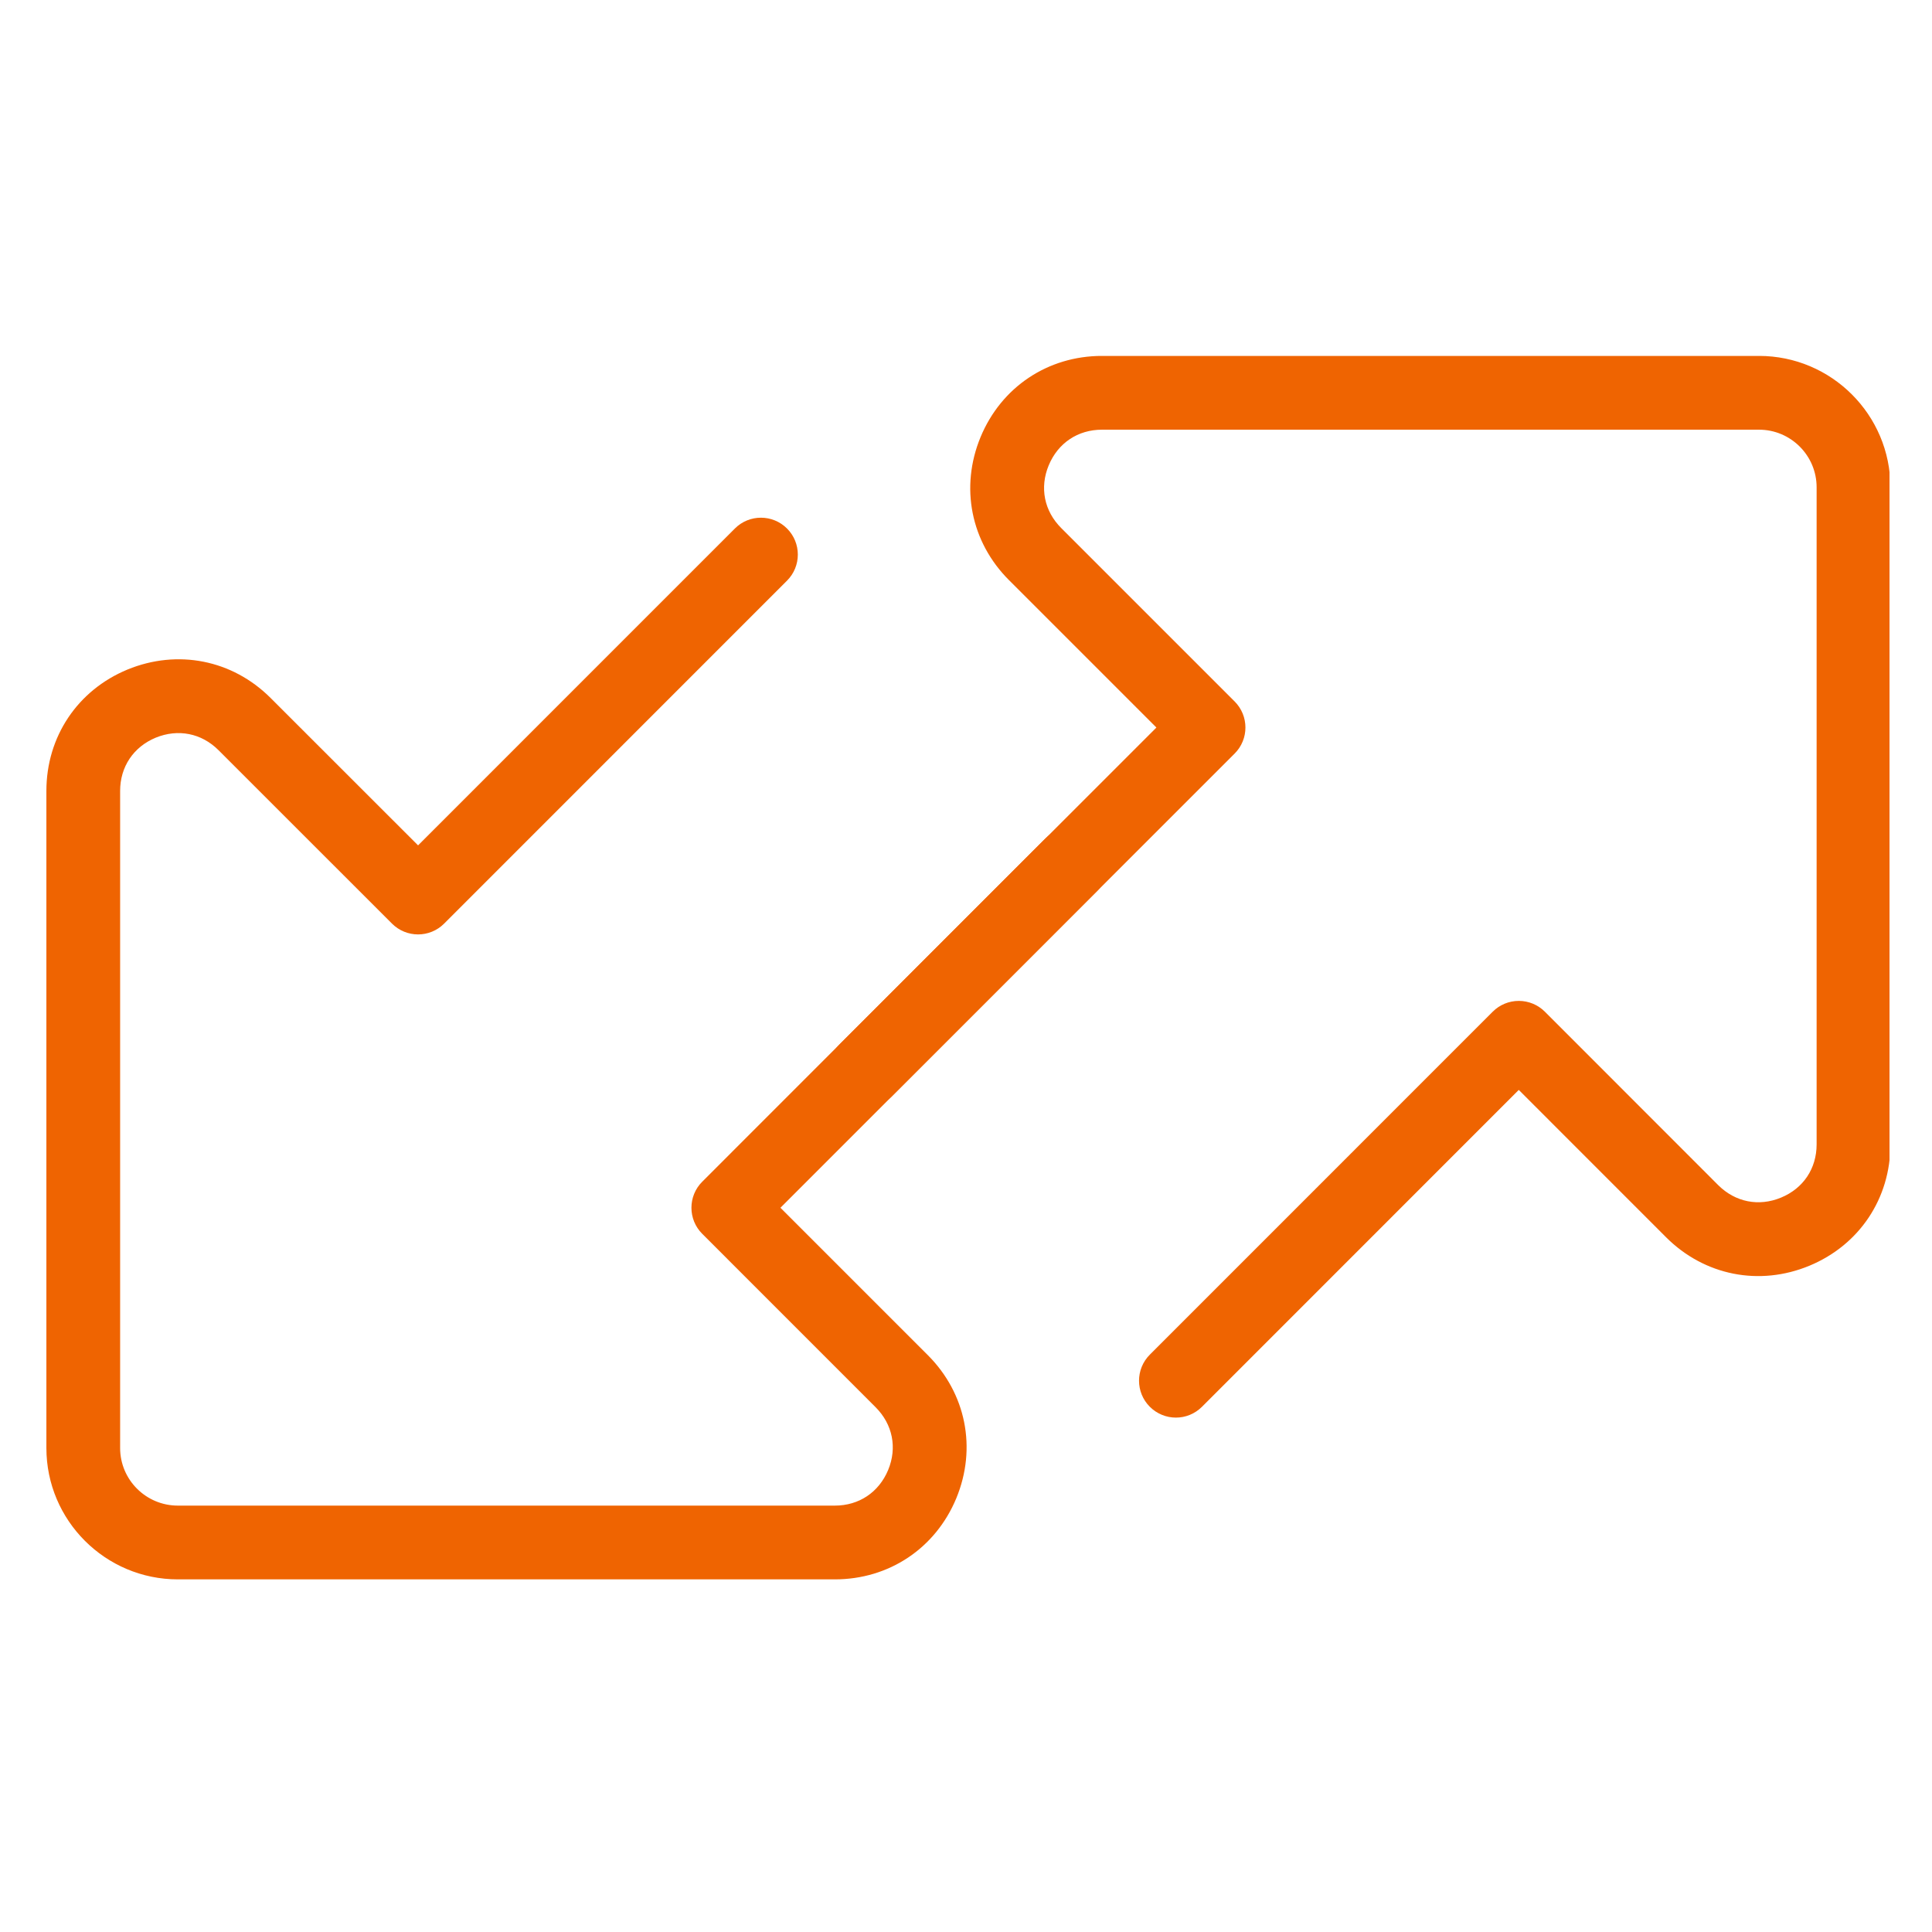
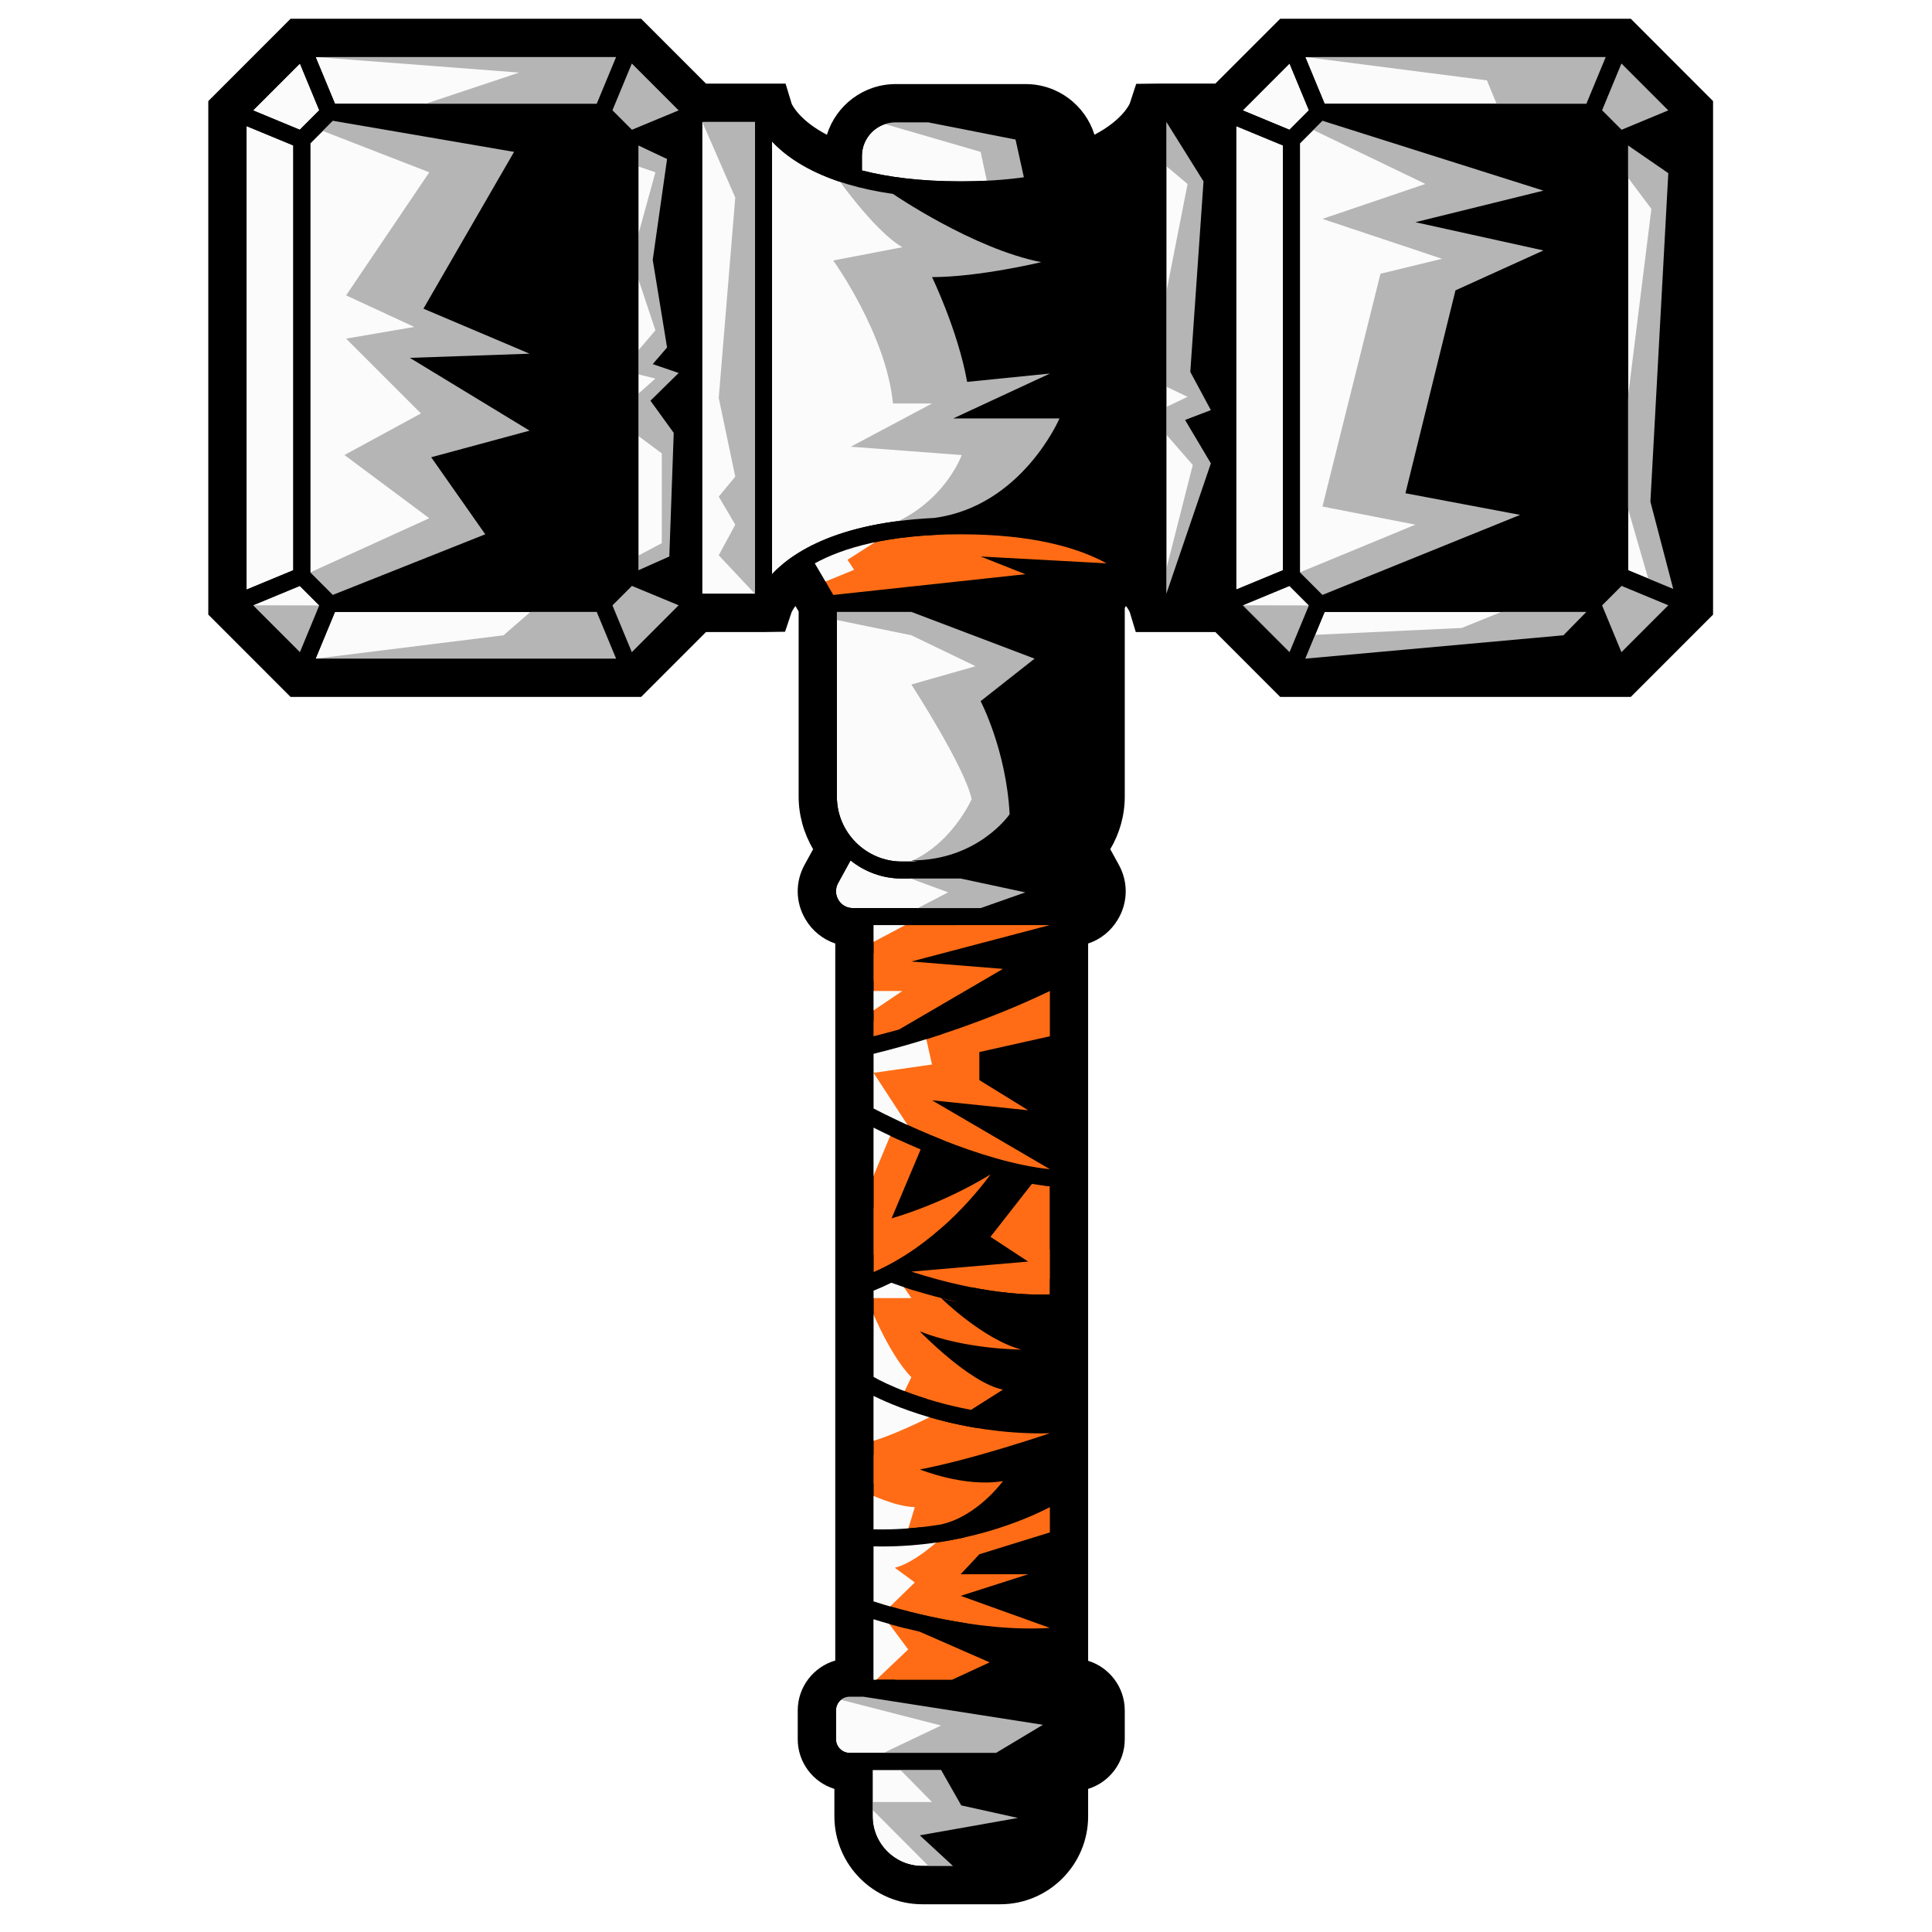
- <svg xmlns="http://www.w3.org/2000/svg" width="500" zoomAndPan="magnify" viewBox="0 0 375 375" height="500" preserveAspectRatio="xMidYMid meet" version="1.0">
+ <svg xmlns="http://www.w3.org/2000/svg" width="500" zoomAndPan="magnify" viewBox="0 0 375 375" height="500" preserveAspectRatio="xMidYMid meet" version="1.2">
  <defs>
-     <clipPath id="5d32b5a6a4">
-       <path d="M 9.004 100 L 216 100 L 216 306.551 L 9.004 306.551 Z M 9.004 100 " clip-rule="nonzero" />
-     </clipPath>
-     <clipPath id="89488c930f">
-       <path d="M 160 69.086 L 366.754 69.086 L 366.754 276 L 160 276 Z M 160 69.086 " clip-rule="nonzero" />
-     </clipPath>
-     <clipPath id="ba24bbec7b">
-       <path d="M 243.621 243.621 L 252.098 243.621 L 252.098 252.098 L 243.621 252.098 Z M 243.621 243.621 " clip-rule="nonzero" />
-     </clipPath>
-     <clipPath id="9a6c5dfbf4">
-       <path d="M 247.859 243.621 C 245.52 243.621 243.621 245.52 243.621 247.859 C 243.621 250.199 245.52 252.098 247.859 252.098 C 250.199 252.098 252.098 250.199 252.098 247.859 C 252.098 245.52 250.199 243.621 247.859 243.621 Z M 247.859 243.621 " clip-rule="nonzero" />
+     <clipPath id="a8ea3c2843">
+       <path d="M 40.406 3.641 L 332.906 3.641 L 332.906 369.641 L 40.406 369.641 Z M 40.406 3.641 " />
    </clipPath>
  </defs>
-   <g clip-path="url(#5d32b5a6a4)">
-     <path fill="#ef6401" d="M 162.043 306.555 L 34.523 306.555 C 20.453 306.555 9.004 295.121 9.004 281.055 L 9.004 153.516 C 9.004 143 15.047 133.973 24.746 129.957 C 34.461 125.969 45.113 128.055 52.543 135.496 L 81.148 164.086 L 142.637 102.586 C 145.43 99.785 149.961 99.785 152.762 102.586 C 155.555 105.379 155.555 109.91 152.762 112.703 L 86.207 179.27 C 83.41 182.07 78.883 182.07 76.082 179.27 L 42.418 145.613 C 39.109 142.305 34.559 141.414 30.23 143.18 C 25.906 144.973 23.316 148.836 23.316 153.516 L 23.316 281.055 C 23.316 287.223 28.336 292.238 34.523 292.238 L 162.043 292.238 C 166.73 292.238 170.582 289.656 172.387 285.332 C 174.18 281.012 173.27 276.457 169.953 273.141 L 136.305 239.484 C 133.508 236.691 133.508 232.16 136.305 229.367 L 202.852 162.801 C 205.652 160.004 210.18 160.004 212.977 162.801 C 215.773 165.594 215.773 170.129 212.977 172.922 L 151.484 234.426 L 180.078 263.02 C 187.52 270.461 189.629 281.094 185.617 290.812 C 181.59 300.52 172.555 306.555 162.043 306.555 " fill-opacity="1" fill-rule="nonzero" />
-   </g>
-   <g clip-path="url(#89488c930f)">
-     <path fill="#ef6401" d="M 228.246 275.156 C 226.414 275.156 224.582 274.453 223.18 273.055 C 220.387 270.262 220.387 265.73 223.18 262.938 L 289.734 196.371 C 291.078 195.027 292.895 194.273 294.793 194.273 C 296.695 194.273 298.516 195.027 299.859 196.371 L 333.508 230.039 C 336.824 233.336 341.379 234.246 345.699 232.453 C 350.023 230.668 352.605 226.809 352.605 222.125 L 352.605 94.582 C 352.605 88.418 347.59 83.402 341.422 83.402 L 213.902 83.402 C 209.215 83.402 205.359 85.984 203.555 90.32 C 201.762 94.641 202.672 99.188 205.988 102.5 L 239.637 136.148 C 242.438 138.949 242.438 143.48 239.637 146.273 L 173.07 212.84 C 170.277 215.633 165.746 215.633 162.953 212.84 C 160.152 210.047 160.152 205.516 162.953 202.715 L 224.457 141.215 L 195.863 112.621 C 188.422 105.199 186.312 94.559 190.324 84.84 C 194.352 75.125 203.387 69.082 213.902 69.082 L 341.422 69.082 C 355.488 69.082 366.93 80.52 366.93 94.582 L 366.93 222.125 C 366.93 232.633 360.898 241.656 351.199 245.68 C 341.504 249.695 330.84 247.598 323.387 240.156 L 294.793 211.551 L 233.305 273.055 C 231.902 274.453 230.074 275.156 228.246 275.156 " fill-opacity="1" fill-rule="nonzero" />
-   </g>
-   <g clip-path="url(#ba24bbec7b)">
-     <g clip-path="url(#9a6c5dfbf4)">
-       <path fill="#ef6401" d="M 243.621 243.621 L 252.098 243.621 L 252.098 252.098 L 243.621 252.098 Z M 243.621 243.621 " fill-opacity="1" fill-rule="nonzero" />
+   <g id="fe2fb10b32">
+     <g clip-rule="nonzero" clip-path="url(#a8ea3c2843)">
+       <path style=" stroke:none;fill-rule:nonzero;fill:#000000;fill-opacity:1;" d="M 332.504 19.621 L 332.504 119.297 L 316.535 135.27 L 248.488 135.27 L 235.902 122.68 L 220.453 122.68 L 219.273 118.777 C 219.199 118.613 218.984 118.203 218.547 117.625 L 218.316 118.012 L 218.316 154.629 C 218.316 158.207 217.336 161.746 215.504 164.832 L 217.168 167.867 C 219.008 171.207 218.941 175.168 216.988 178.449 C 215.652 180.711 213.605 182.344 211.207 183.137 L 211.207 322.359 C 215.32 323.629 218.316 327.465 218.316 331.996 L 218.316 337.586 C 218.316 342.117 215.32 345.953 211.207 347.223 L 211.207 352.543 C 211.207 361.953 203.551 369.617 194.137 369.617 L 179.02 369.617 C 169.605 369.617 161.953 361.953 161.953 352.543 L 161.953 347.223 C 157.836 345.953 154.84 342.117 154.84 337.586 L 154.84 331.996 C 154.84 327.406 157.926 323.523 162.125 322.309 L 162.125 183.137 C 159.734 182.336 157.68 180.703 156.344 178.441 C 154.395 175.168 154.328 171.207 156.168 167.852 L 157.828 164.824 C 156.004 161.738 155.016 158.207 155.016 154.621 L 155.016 118.68 L 154.395 117.625 C 153.926 118.25 153.711 118.688 153.652 118.812 L 152.383 122.621 L 148.258 122.68 L 137.031 122.68 L 124.445 135.27 L 56.398 135.27 L 40.43 119.297 L 40.43 19.621 L 56.398 3.641 L 124.445 3.641 L 137.031 16.23 L 152.48 16.23 L 153.668 20.148 C 153.902 20.652 155.41 23.488 160.5 26.16 C 162.266 20.469 167.586 16.32 173.848 16.32 L 199.086 16.32 C 205.355 16.32 210.668 20.461 212.434 26.152 C 217.621 23.422 219.09 20.527 219.289 20.09 L 220.535 16.277 L 224.676 16.223 L 235.902 16.223 L 248.488 3.641 L 316.535 3.641 Z M 332.504 19.621 " />
    </g>
+     <path style=" stroke:none;fill-rule:nonzero;fill:#ff6c15;fill-opacity:1;" d="M 203.781 319.258 L 203.781 326.031 L 169.551 326.031 L 169.551 314.293 C 174.523 315.859 187.129 319.383 199.93 319.383 C 201.215 319.383 202.504 319.332 203.781 319.258 Z M 171.066 300.172 C 170.57 300.172 170.051 300.145 169.551 300.137 L 169.551 310.82 C 173.746 312.188 189.402 316.875 203.781 315.965 L 203.781 292.539 C 198.824 295.098 186.969 300.172 171.066 300.172 Z M 202.188 278.219 C 186.84 278.219 174.762 273.535 169.551 270.938 L 169.551 296.848 C 187.457 297.219 200.562 290.594 203.781 288.785 L 203.781 278.188 C 203.254 278.195 202.711 278.219 202.188 278.219 Z M 201.77 254.578 C 188.934 254.578 176.148 250.141 173.012 248.977 C 171.891 249.531 170.738 250.051 169.551 250.52 L 169.551 267.25 C 172.652 269.09 186.098 275.309 203.781 274.902 L 203.781 254.539 C 203.113 254.562 202.438 254.578 201.77 254.578 Z M 195.68 228.859 C 193.629 231.828 187.02 240.621 176.898 246.824 C 182.309 248.582 193.363 251.652 203.781 251.238 L 203.781 230.254 C 201.133 230.008 198.402 229.512 195.68 228.859 Z M 169.551 218.871 L 169.551 246.941 C 181.105 241.918 189.23 232.066 192.258 227.961 C 182.699 225.238 173.73 220.988 169.551 218.871 Z M 169.551 204.535 L 169.551 215.148 C 173.449 217.188 190.09 225.527 203.781 226.938 L 203.781 192.352 C 198.668 194.824 185.875 200.551 169.551 204.535 Z M 169.551 179.555 L 169.551 201.137 C 187.145 196.754 200.375 190.395 203.781 188.672 L 203.781 179.555 Z M 186.469 103.707 C 172.379 103.707 163.586 106.363 158.148 109.344 L 161.738 115.473 L 211.195 115.473 L 214.785 109.344 C 209.348 106.363 200.555 103.707 186.469 103.707 Z M 186.469 103.707 " />
+     <path style=" stroke:none;fill-rule:nonzero;fill:#ff6c15;fill-opacity:1;" d="M 217.707 108.016 L 211.195 115.473 L 160.895 117.047 L 159.172 113.723 L 182.648 109.59 L 171.43 108.016 L 186.656 105.539 L 176.891 102.102 C 202.148 100.367 217.707 108.016 217.707 108.016 Z M 168.211 203.875 L 183.496 197.859 L 204.82 185.184 L 204.492 176.25 L 190.336 178.047 L 168.203 185.578 L 168.203 190.336 L 182.648 191.387 L 168.203 198.918 L 168.203 203.875 Z M 197.051 198.496 L 184.785 203.875 L 183.926 209.641 L 173.062 210.762 L 184.043 222.262 L 175.324 218.871 L 168.223 238.09 L 168.223 244.027 L 190.863 234.945 L 195.82 227.309 L 195.848 227.316 L 189.355 238.734 L 173.055 246.816 L 181.5 250.117 L 175.965 248.977 L 182.145 255.52 L 172.098 253.797 C 172.098 253.797 175.156 262.367 182.664 268.645 L 178.547 272.949 L 192.703 276.34 C 192.703 276.34 178.762 281.34 167.57 282.633 L 167.57 287.172 C 167.57 287.172 175.406 290.594 182.137 290.379 C 182.137 290.379 181.938 295.973 175.742 298.555 C 175.742 298.555 191.844 296.285 201.223 290.098 L 205.652 276.602 L 193.957 276.363 L 203.781 259.172 L 190.344 251.938 L 183.324 250.496 L 205.652 247.988 L 205.652 244.027 L 198.336 238.09 L 202.848 229.082 L 205.652 229.793 L 205.652 189.688 L 182.656 200.781 Z M 178.539 305.441 L 182.848 307.809 L 176.898 310.605 L 191.887 316.785 L 173.812 314.285 L 180.906 321.148 L 172.09 327.168 L 192.258 329.32 L 197.742 319.199 L 198.105 319.348 L 205.652 316.719 L 205.652 289.727 L 191.961 294.512 Z M 178.539 305.441 " />
+     <path style=" stroke:none;fill-rule:nonzero;fill:#fbfbfb;fill-opacity:1;" d="M 169.375 343.535 L 203.781 343.535 L 203.781 352.535 C 203.781 357.855 199.461 362.184 194.137 362.184 L 179.02 362.184 C 173.699 362.184 169.375 357.855 169.375 352.535 Z M 208.234 329.328 L 164.922 329.328 C 163.453 329.328 162.266 330.52 162.266 331.984 L 162.266 337.578 C 162.266 339.039 163.453 340.234 164.922 340.234 L 208.234 340.234 C 209.703 340.234 210.891 339.039 210.891 337.578 L 210.891 331.984 C 210.891 330.52 209.703 329.328 208.234 329.328 Z M 208.234 167.008 C 205.504 169.203 202.051 170.523 198.289 170.523 L 175.043 170.523 C 171.281 170.523 167.824 169.203 165.094 167.008 L 162.668 171.422 C 162.117 172.445 162.133 173.66 162.727 174.656 C 163.32 175.664 164.367 176.258 165.539 176.258 L 207.789 176.258 C 208.953 176.258 210.008 175.664 210.602 174.656 C 211.195 173.656 211.215 172.445 210.652 171.422 Z M 162.438 154.621 C 162.438 161.566 168.098 167.223 175.043 167.223 L 198.289 167.223 C 205.234 167.223 210.891 161.566 210.891 154.621 L 210.891 118.77 L 162.438 118.77 Z M 250.281 113.723 L 241.207 117.484 L 250.297 126.582 L 254.059 117.508 Z M 257.109 118.77 L 253.348 127.844 L 311.676 127.844 L 307.914 118.77 Z M 310.965 117.508 L 314.719 126.582 L 323.816 117.484 L 314.746 113.723 Z M 256.688 23.438 L 252.316 27.82 L 252.316 111.098 L 256.688 115.473 L 308.336 115.473 L 312.707 111.098 L 312.707 27.82 L 308.336 23.438 Z M 316.008 28.23 L 316.008 110.68 L 325.082 114.434 L 325.082 24.477 Z M 314.746 25.188 L 323.816 21.426 L 314.719 12.328 L 310.965 21.402 Z M 307.914 20.141 L 311.676 11.066 L 253.348 11.066 L 257.109 20.141 Z M 254.059 21.402 L 250.297 12.328 L 241.207 21.426 L 250.281 25.188 Z M 249.02 28.23 L 239.945 24.477 L 239.945 114.434 L 249.02 110.68 Z M 226.383 115.258 L 236.645 115.258 L 236.645 23.652 L 226.383 23.652 Z M 205.637 33.082 L 205.637 30.293 C 205.637 26.68 202.699 23.746 199.086 23.746 L 173.848 23.746 C 170.234 23.746 167.297 26.68 167.297 30.293 L 167.297 33.082 C 172.23 34.352 178.5 35.203 186.469 35.203 C 194.434 35.203 200.703 34.352 205.637 33.082 Z M 186.469 38.5 C 164.285 38.5 154.246 32.176 149.852 27.465 L 149.852 111.445 C 154.246 106.742 164.285 100.41 186.469 100.41 C 208.648 100.41 218.688 106.742 223.082 111.445 L 223.082 27.465 C 218.688 32.176 208.648 38.5 186.469 38.5 Z M 136.289 115.258 L 146.551 115.258 L 146.551 23.652 L 136.289 23.652 Z M 118.875 117.508 L 122.637 126.582 L 131.727 117.484 L 122.656 113.723 Z M 123.918 110.68 L 132.988 114.441 L 132.988 24.477 L 123.918 28.23 Z M 122.656 25.188 L 131.727 21.426 L 122.637 12.328 L 118.875 21.402 Z M 65.02 118.77 L 61.258 127.844 L 119.586 127.844 L 115.824 118.77 Z M 64.598 23.438 L 60.227 27.82 L 60.227 111.098 L 64.598 115.473 L 116.246 115.473 L 120.617 111.098 L 120.617 27.82 L 116.246 23.438 Z M 115.824 20.141 L 119.586 11.066 L 61.258 11.066 L 65.02 20.141 Z M 58.191 113.723 L 49.117 117.484 L 58.215 126.582 L 61.969 117.508 Z M 56.93 28.23 L 47.855 24.477 L 47.855 114.441 L 56.93 110.68 Z M 61.969 21.402 L 58.215 12.328 L 49.117 21.426 L 58.191 25.188 Z M 164.5 108.656 L 175.148 101.844 C 170.785 101.738 155.137 108.016 155.137 108.016 L 158.148 113.723 L 165.789 110.598 Z M 178.539 178.055 C 178.539 178.055 169.02 177.566 168.211 178.055 C 167.402 178.543 168.211 183.539 168.211 183.539 Z M 175.148 192.352 L 168.211 192.352 L 167.859 197.258 Z M 176.898 219.488 L 169.551 208.238 L 180.898 206.621 L 179.672 201.137 L 168.211 202.91 L 167.859 216.625 Z M 173.195 219.488 L 168.211 217.434 L 168.211 231.457 Z M 168.211 267.949 C 168.238 268.066 168.461 268.273 168.789 268.527 C 168.789 268.527 168.211 278.93 168.211 280.059 C 173.863 278.609 182.656 273.949 182.656 273.949 L 175.094 270.996 L 176.898 267.316 C 172.246 262.598 168.211 251.957 168.211 251.957 L 176.898 251.957 L 174.375 248.27 L 167.562 248.988 C 167.57 248.977 168.047 267.297 168.211 267.949 Z M 168.211 327.82 L 176.281 320.156 L 170.43 312.297 C 171.297 312.418 172.082 312.484 172.082 312.484 L 177.566 307.156 L 173.691 304.305 C 177.84 303.223 182.648 298.555 182.648 298.555 L 175.977 297.77 L 177.566 292.531 C 173.516 292.426 168.203 289.727 168.203 289.727 L 168.203 296.855 C 168.203 296.855 168.082 307.758 168.156 310.867 L 167.551 310.867 Z M 168.211 327.82 " />
+     <path style=" stroke:none;fill-rule:nonzero;fill:#b5b5b5;fill-opacity:1;" d="M 203.723 35.473 C 209.391 34.543 212.672 33.453 212.672 33.453 L 208.559 101.844 L 169.551 102.941 C 182.762 99.359 186.664 88.324 186.664 88.324 L 165.145 86.707 L 180.898 78.32 L 173.328 78.32 C 171.992 64.766 161.73 50.562 161.73 50.562 L 175.148 47.98 C 169.5 44.754 161.73 33.453 161.73 33.453 C 173.145 36.398 183.516 37 191.887 36.66 L 190.336 29.477 L 169.551 23.438 L 174.523 21.832 L 200.293 21.938 Z M 223.082 29.477 L 230.508 35.715 L 223.082 73.477 L 230.508 77.023 L 223.082 80.57 L 231.516 90.254 L 224.699 117.047 L 236.645 115.258 L 238.254 21.832 L 224.699 21.832 Z M 326.695 21.832 L 312.707 9.242 L 253.348 11.066 L 288.613 15.602 L 291.746 23.215 L 256.688 21.832 L 253.348 24.477 L 276.668 35.703 L 256.688 42.484 L 279.895 50.23 L 267.949 53.133 L 256.688 98.32 L 274.73 101.836 L 252.316 111.09 L 256.688 117.039 L 305.07 103.699 L 305.07 25.492 L 316.023 27.191 L 312.699 27.82 L 312.699 30.086 L 320.535 40.547 L 314.102 92.191 L 320.535 114.441 L 314.102 111.445 L 299.574 115.473 L 283.719 121.887 L 253.34 123.309 L 254.051 117.508 L 241.199 117.484 L 250.512 129.312 L 314.102 129.312 L 326.688 117.047 L 326.688 25.188 L 318.523 26.723 Z M 61.258 11.066 L 100.754 14.086 L 77.516 21.832 L 112.691 23.355 L 64.598 21.832 L 60.227 24.477 L 83.324 33.445 L 67.18 57.332 L 80.414 63.461 L 67.18 65.723 L 81.707 80.25 L 66.859 88.316 L 83.324 100.59 L 60.227 111.098 L 64.598 117.047 L 108.176 109.441 L 112.68 23.355 L 114.629 23.438 L 119.586 26.789 L 134.211 21.832 L 120.617 9.242 Z M 128.453 87.996 L 128.453 105.426 L 120.617 109.582 L 122.598 111.438 L 132.988 112.52 L 132.988 24.477 L 118.875 28.77 L 120.617 31.184 L 127.215 33.445 L 122.59 50.23 L 127.215 64.113 L 120.617 71.859 L 127.215 73.477 L 118.875 80.898 Z M 120.617 111.098 L 104.945 117.047 L 97.734 123.309 L 61.258 127.844 L 61.969 117.508 L 49.117 117.484 L 58.469 129.312 L 120.617 129.312 L 134.211 117.047 L 132.988 114.441 Z M 176.898 115.957 L 160.895 117.047 L 161.738 120.207 L 176.898 123.309 L 189.355 129.312 L 176.898 132.859 C 176.898 132.859 187.359 149.004 188.594 155.133 C 188.594 155.133 183.227 167.34 171.504 168.586 L 184.027 173.203 L 175.148 177.832 L 205.652 178.047 L 204.82 165.121 L 205.652 118.762 Z M 142.715 38.344 L 139.508 77.246 L 142.715 92.516 L 139.508 96.391 L 142.715 101.844 L 139.508 107.781 L 148.211 117.055 L 148.211 21.832 L 136.297 23.652 Z M 160.895 329.328 L 182.656 334.922 L 171.504 340.234 L 180.898 349.77 L 167.848 349.77 L 182.137 364.113 L 194.137 362.176 L 203.781 343.527 L 205.652 329.32 L 178.539 327.82 Z M 160.895 329.328 " />
+     <path style=" stroke:none;fill-rule:nonzero;fill:#000000;fill-opacity:1;" d="M 314.828 7.766 L 250.199 7.766 L 237.609 20.355 L 224.734 20.355 L 223.539 20.371 L 223.168 21.508 C 223.133 21.598 220.816 28.082 208.938 32.102 L 208.938 30.293 C 208.938 24.867 204.516 20.445 199.086 20.445 L 173.848 20.445 C 168.418 20.445 163.996 24.867 163.996 30.293 L 163.996 32.102 C 152.117 28.09 149.801 21.609 149.777 21.523 L 149.422 20.355 L 135.324 20.355 L 122.738 7.766 L 58.105 7.766 L 44.555 21.328 L 44.555 117.59 L 58.105 131.145 L 122.738 131.145 L 135.324 118.555 L 148.199 118.555 L 149.398 118.539 L 149.777 117.402 C 149.793 117.344 150.883 114.293 155.352 111.09 L 159.141 117.566 L 159.141 154.621 C 159.141 158.391 160.469 161.848 162.66 164.578 L 159.781 169.84 C 158.652 171.895 158.695 174.328 159.891 176.34 C 161.086 178.359 163.195 179.555 165.539 179.555 L 166.25 179.555 L 166.25 326.031 L 164.922 326.031 C 161.637 326.031 158.965 328.703 158.965 331.984 L 158.965 337.578 C 158.965 340.863 161.637 343.535 164.922 343.535 L 166.074 343.535 L 166.074 352.535 C 166.074 359.676 171.883 365.484 179.02 365.484 L 194.137 365.484 C 201.273 365.484 207.082 359.676 207.082 352.535 L 207.082 343.535 L 208.234 343.535 C 211.52 343.535 214.191 340.863 214.191 337.578 L 214.191 331.984 C 214.191 328.703 211.52 326.031 208.234 326.031 L 207.082 326.031 L 207.082 179.555 L 207.789 179.555 C 210.133 179.555 212.246 178.359 213.441 176.34 C 214.637 174.328 214.68 171.895 213.547 169.84 L 210.668 164.578 C 212.863 161.848 214.191 158.391 214.191 154.621 L 214.191 116.891 L 217.582 111.09 C 222.051 114.293 223.141 117.336 223.156 117.387 L 223.512 118.555 L 237.609 118.555 L 250.199 131.145 L 314.828 131.145 L 328.379 117.59 L 328.379 21.328 Z M 131.727 21.426 L 122.656 25.188 L 118.875 21.402 L 122.637 12.328 Z M 129.477 30.863 L 126.695 50.445 L 129.477 67.445 L 126.695 70.672 L 131.727 72.395 L 126.25 77.773 L 130.77 84.02 L 129.914 108.016 L 123.926 110.68 L 123.934 110.688 L 123.918 110.68 L 123.918 28.23 L 123.941 28.223 L 123.918 28.238 Z M 99.781 29.477 L 82.188 59.914 L 102.793 68.652 L 79.555 69.461 L 102.793 83.59 L 83.695 88.754 L 94.188 103.707 L 64.598 115.473 L 64.617 115.473 L 64.598 115.473 L 60.227 111.098 L 60.227 27.82 L 64.598 23.438 L 64.699 23.438 L 64.598 23.438 Z M 119.586 11.066 L 115.824 20.141 L 65.02 20.141 L 61.258 11.066 Z M 58.215 12.328 L 61.969 21.402 L 58.191 25.188 L 49.117 21.426 Z M 47.855 24.477 L 56.93 28.23 L 56.93 110.68 L 47.855 114.441 Z M 49.117 117.484 L 58.191 113.723 L 61.969 117.508 L 58.215 126.582 Z M 61.258 127.844 L 65.02 118.77 L 115.824 118.77 L 119.586 127.844 Z M 122.637 126.582 L 118.875 117.508 L 122.656 113.723 L 131.727 117.484 Z M 146.551 115.258 L 136.289 115.258 L 136.289 23.652 L 146.551 23.652 Z M 167.297 30.293 C 167.297 26.68 170.234 23.746 173.848 23.746 L 180.164 23.746 C 180.164 23.746 180.156 23.746 180.156 23.746 L 197.117 27.086 L 198.734 34.41 C 195.168 34.906 191.121 35.203 186.477 35.203 C 178.508 35.203 172.238 34.352 167.305 33.082 L 167.305 30.293 Z M 149.852 111.445 L 149.852 27.465 C 153.266 31.117 160.086 35.754 173.352 37.645 C 173.344 37.645 173.336 37.645 173.336 37.645 C 173.336 37.645 188.875 48.301 202.105 50.883 C 202.105 50.883 190.039 53.785 180.906 53.785 C 180.906 53.785 185.922 64.113 187.723 74.121 L 203.789 72.504 L 185.008 81.223 L 205.645 81.223 C 205.645 81.223 198.363 98.254 181.352 100.531 C 180.051 100.598 178.805 100.68 177.59 100.789 C 177.566 100.789 177.543 100.789 177.543 100.789 C 177.551 100.789 177.559 100.789 177.566 100.789 C 161.496 102.215 153.613 107.43 149.852 111.445 Z M 158.148 109.344 C 163.586 106.363 172.379 103.707 186.469 103.707 C 200.555 103.707 209.348 106.363 214.785 109.344 L 190.344 108.016 L 199.023 111.453 L 161.746 115.48 Z M 176.898 246.824 L 199.566 244.871 L 192.25 240.07 L 200.293 229.793 C 201.465 229.98 202.625 230.145 203.781 230.254 L 203.781 251.238 C 193.363 251.652 182.309 248.582 176.898 246.824 Z M 202.23 274.922 C 202.164 274.922 202.098 274.922 202.031 274.922 Z M 203.781 179.555 L 176.898 186.625 L 194.668 188.062 L 174.523 199.816 C 174.523 199.816 174.531 199.816 174.531 199.816 C 172.914 200.27 171.25 200.715 169.551 201.137 L 169.551 179.555 Z M 203.781 192.352 L 203.781 201.137 L 190.09 204.203 L 190.09 209.648 L 199.574 215.504 L 180.906 213.566 L 203.789 226.945 C 190.098 225.535 173.457 217.195 169.559 215.156 L 169.559 204.543 C 185.875 200.551 198.668 194.824 203.781 192.352 Z M 192.258 227.961 C 192.258 227.961 192.25 227.961 192.258 227.961 C 189.23 232.066 181.105 241.918 169.551 246.941 L 169.551 218.871 C 171.602 219.91 174.82 221.469 178.695 223.109 L 173.055 236.48 C 173.055 236.473 182.41 233.965 192.258 227.961 Z M 173.012 248.977 C 174.805 249.637 179.727 251.371 186.012 252.73 C 184.875 252.535 183.746 252.277 182.656 251.941 C 182.656 251.941 190.805 259.98 198.23 261.945 C 198.23 261.945 187.531 261.969 178.539 258.422 C 178.539 258.422 188.191 268.43 194.668 269.723 L 188.48 273.648 C 178.641 271.812 171.676 268.512 169.559 267.25 L 169.559 250.52 C 170.738 250.051 171.891 249.531 173.012 248.977 Z M 202.188 278.219 C 202.711 278.219 203.254 278.195 203.781 278.188 C 203.758 278.195 188.859 283.277 178.539 285.215 C 178.539 285.215 187.227 288.762 194.668 287.477 C 194.668 287.477 189.719 294.348 182.625 295.898 C 182.062 295.988 181.492 296.078 180.914 296.16 C 180.906 296.16 180.906 296.16 180.898 296.16 C 180.898 296.16 180.906 296.16 180.906 296.16 C 177.402 296.656 173.598 296.938 169.547 296.848 L 169.547 270.938 C 174.762 273.535 186.84 278.219 202.188 278.219 Z M 171.066 300.172 C 186.969 300.172 198.824 295.098 203.781 292.539 L 203.781 297.441 L 190.09 301.68 L 186.469 305.559 L 199.574 305.559 L 186.469 309.754 L 203.781 315.977 C 189.402 316.883 173.746 312.195 169.551 310.828 L 169.551 300.145 C 170.051 300.145 170.57 300.172 171.066 300.172 Z M 178.629 316.742 C 178.598 316.734 178.566 316.734 178.539 316.727 L 192.094 322.664 L 184.785 326.039 L 169.539 326.039 L 169.539 314.293 C 171.527 314.91 174.711 315.844 178.629 316.742 Z M 161.738 115.473 L 161.754 115.473 Z M 162.438 154.621 L 162.438 118.77 L 176.898 118.77 L 200.812 127.844 L 190.336 136.094 C 190.336 136.094 195.316 145.562 195.969 158.043 C 195.969 158.043 189.867 167.008 176.898 167.008 C 176.898 167.008 177.32 167.102 178.035 167.223 L 175.043 167.223 C 168.098 167.223 162.438 161.566 162.438 154.621 Z M 165.539 176.258 C 164.367 176.258 163.32 175.664 162.727 174.656 C 162.133 173.656 162.117 172.445 162.668 171.422 L 165.094 167.008 C 167.824 169.203 171.281 170.523 175.043 170.523 L 186.477 170.523 L 199.012 173.211 L 190.352 176.258 Z M 164.922 340.234 C 163.453 340.234 162.266 339.039 162.266 337.578 L 162.266 331.984 C 162.266 330.52 163.453 329.328 164.922 329.328 L 167.57 329.328 L 202.43 334.781 L 193.332 340.234 Z M 169.375 352.535 L 169.375 343.535 L 182.656 343.535 L 186.574 350.422 L 197.578 352.863 L 178.531 356.238 L 184.98 362.191 L 179.012 362.191 C 173.699 362.184 169.375 357.855 169.375 352.535 Z M 214.777 109.359 L 214.785 109.332 Z M 323.816 21.426 L 314.746 25.188 L 310.965 21.402 L 314.719 12.328 Z M 323.816 33.609 L 320.344 97.383 L 324.773 114.309 L 316.008 110.68 L 316.008 28.23 L 316.039 28.223 L 316.016 28.238 Z M 299.582 37 L 274.73 43.129 L 299.582 48.613 L 282.508 56.359 L 272.793 95.738 L 295.062 99.938 L 256.688 115.473 L 252.316 111.098 L 252.316 27.82 L 256.688 23.438 L 256.789 23.438 L 256.688 23.438 Z M 256.707 115.473 L 256.688 115.473 Z M 257.109 118.77 L 307.914 118.77 L 303.461 123.309 L 253.348 127.844 Z M 311.676 11.066 L 307.914 20.141 L 257.109 20.141 L 253.348 11.066 Z M 250.297 12.328 L 254.059 21.402 L 250.281 25.188 L 241.207 21.426 Z M 226.383 23.652 L 226.406 23.652 L 226.383 23.652 L 233.602 35.203 L 231.035 72.18 L 235.027 79.605 L 230.02 81.512 L 235.027 89.941 L 226.383 115.266 L 226.391 115.266 L 226.383 115.266 Z M 239.945 24.477 L 249.02 28.23 L 249.02 110.68 L 239.945 114.434 Z M 241.207 117.484 L 250.281 113.723 L 254.059 117.508 L 250.297 126.582 Z M 253.348 127.844 L 253.375 127.844 Z M 314.719 126.582 L 310.965 117.508 L 314.746 113.723 L 323.816 117.484 Z M 314.719 126.582 " />
  </g>
</svg>
